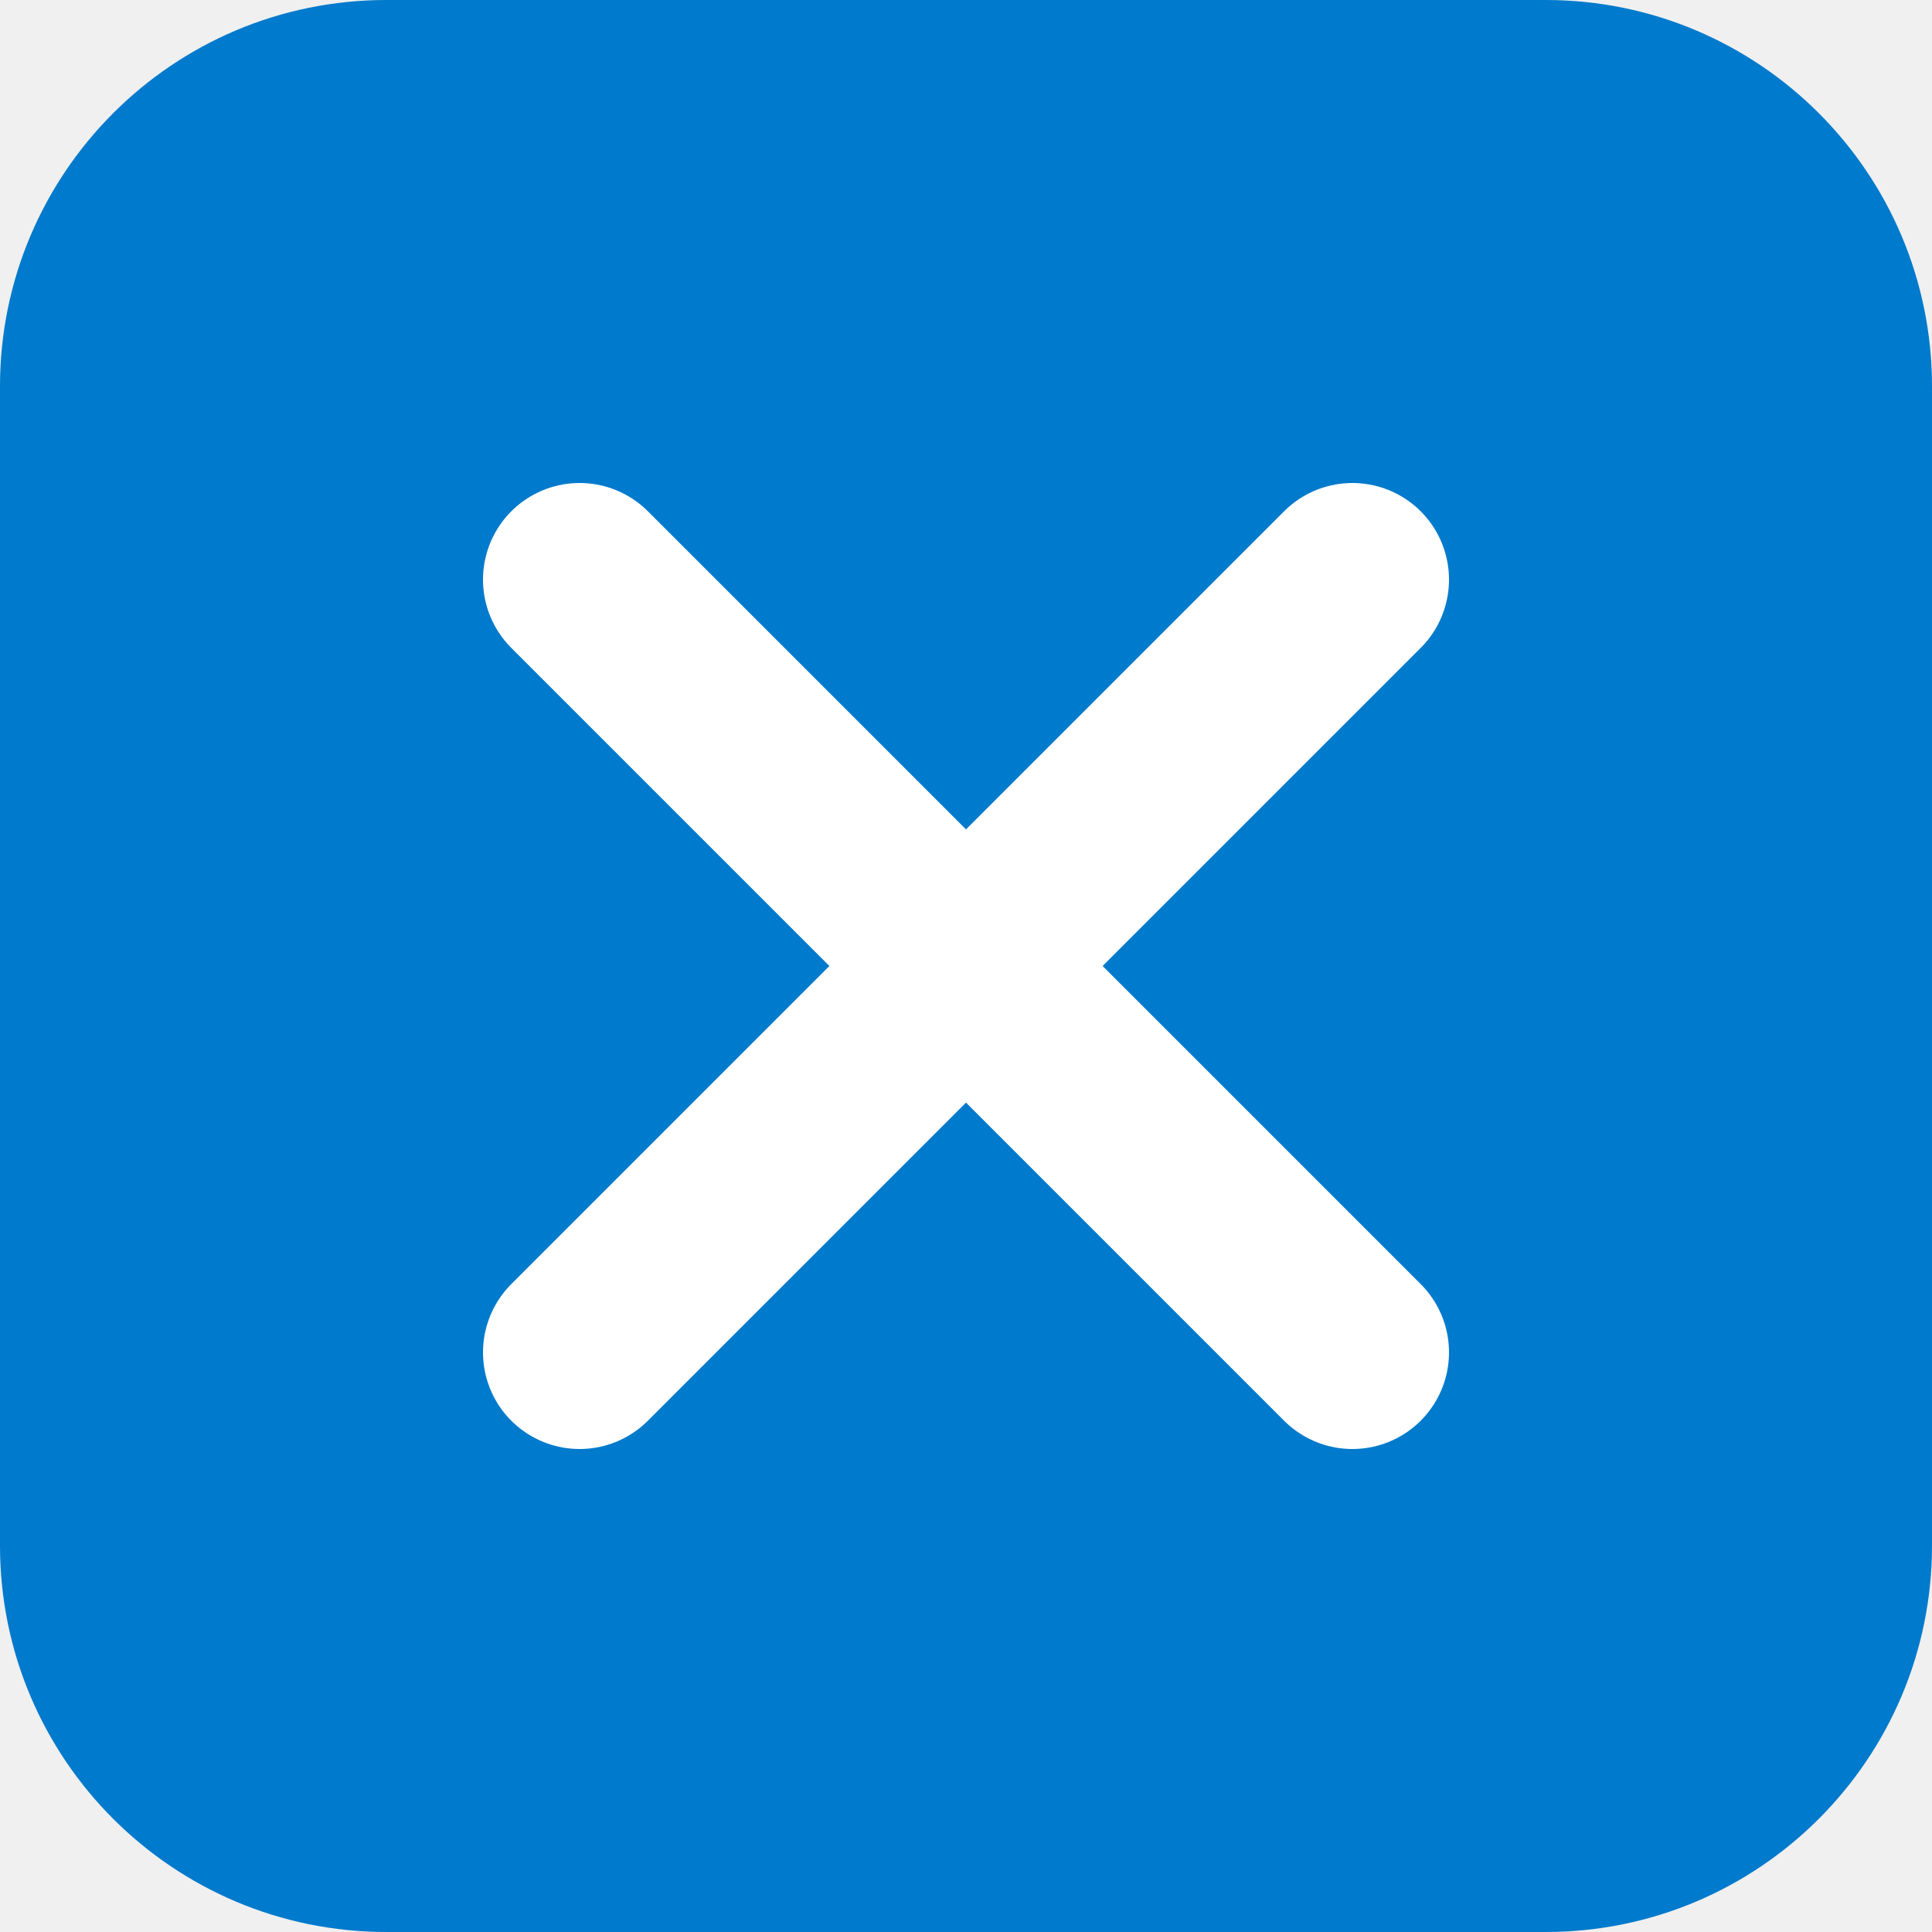
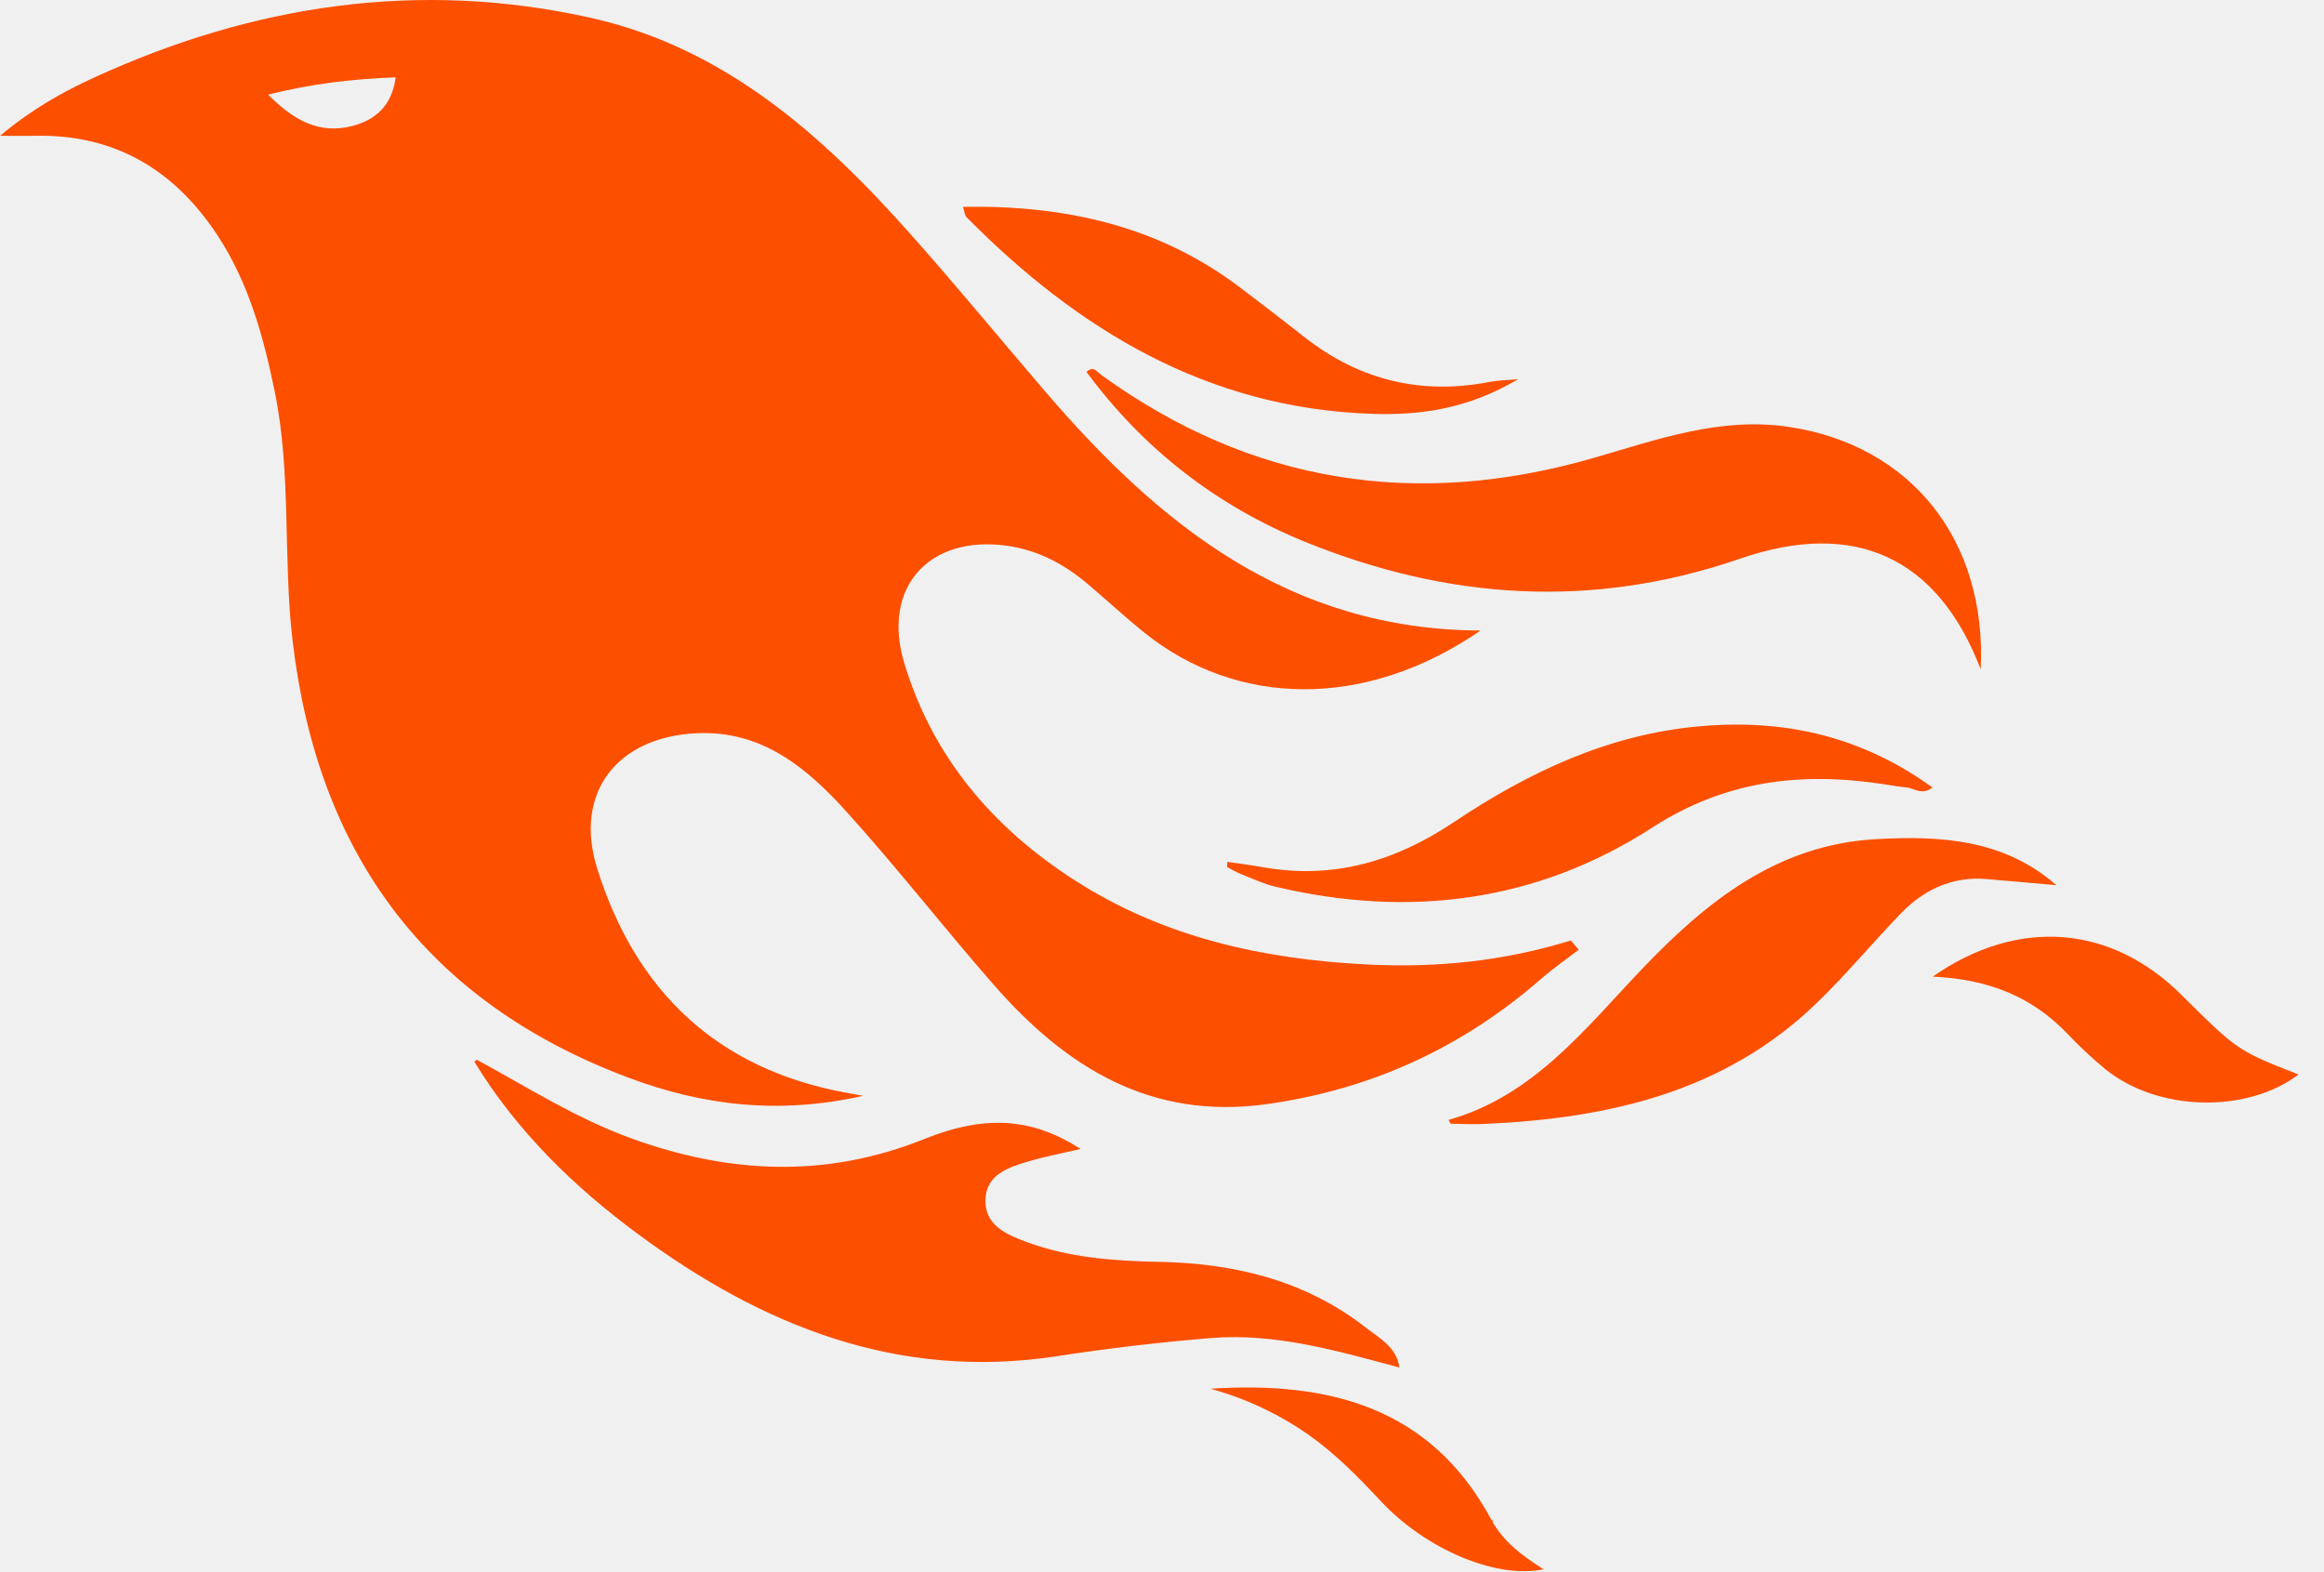
- <svg xmlns="http://www.w3.org/2000/svg" width="100" height="100" viewBox="0 0 100 100" fill="none">
-   <rect width="100" height="100" rx="20" fill="#007ACC" />
-   <path d="M30 30L70 70M70 30L30 70" stroke="white" stroke-width="10" stroke-linecap="round" />
+ <svg xmlns="http://www.w3.org/2000/svg" viewBox="0 0 71 48" fill="currentColor" aria-hidden="true">
+   <path d="m26.371 33.477-.552-.1c-3.92-.729-6.397-3.1-7.57-6.829-.733-2.324.597-4.035 3.035-4.148 1.995-.092 3.362 1.055 4.57 2.39 1.557 1.72 2.984 3.558 4.514 5.305 2.202 2.515 4.797 4.134 8.347 3.634 3.183-.448 5.958-1.725 8.371-3.828.363-.316.761-.592 1.144-.886l-.241-.284c-2.027.63-4.093.841-6.205.735-3.195-.16-6.24-.828-8.964-2.582-2.486-1.601-4.319-3.746-5.19-6.611-.704-2.315.736-3.934 3.135-3.6.948.133 1.746.56 2.463 1.165.583.493 1.143 1.015 1.738 1.493 2.8 2.25 6.712 2.375 10.265-.068-5.842-.026-9.817-3.24-13.308-7.313-1.366-1.594-2.7-3.216-4.095-4.785-2.698-3.036-5.692-5.71-9.79-6.623C12.8-.623 7.745.14 2.893 2.361 1.926 2.804.997 3.319 0 4.149c.494 0 .763.006 1.032 0 2.446-.064 4.28 1.023 5.602 3.024.962 1.457 1.415 3.104 1.761 4.798.513 2.515.247 5.078.544 7.605.761 6.494 4.08 11.026 10.26 13.346 2.267.852 4.591 1.135 7.172.555ZM10.751 3.852c-.976.246-1.756-.148-2.56-.962 1.377-.343 2.592-.476 3.897-.528-.107.848-.607 1.306-1.336 1.49Zm32.002 37.924c-.085-.626-.62-.901-1.04-1.228-1.857-1.446-4.03-1.958-6.333-2-1.375-.026-2.735-.128-4.031-.61-.595-.22-1.26-.505-1.244-1.272.015-.78.693-1 1.31-1.184.505-.15 1.026-.247 1.6-.382-1.46-.936-2.886-1.065-4.787-.3-2.993 1.202-5.943 1.06-8.926-.017-1.684-.608-3.179-1.563-4.735-2.408l-.077.057c1.29 2.115 3.034 3.817 5.004 5.271 3.793 2.8 7.936 4.471 12.784 3.73A66.714 66.714 0 0 1 37 40.877c1.98-.16 3.866.398 5.753.899Zm-9.14-30.345c-.105-.076-.206-.266-.42-.069 1.745 2.36 3.985 4.098 6.683 5.193 4.354 1.767 8.773 2.07 13.293.51 3.51-1.21 6.033-.028 7.343 3.38.19-3.955-2.137-6.837-5.843-7.401-2.084-.318-4.01.373-5.962.94-5.434 1.575-10.485.798-15.094-2.553Zm27.085 15.425c.708.059 1.416.123 2.124.185-1.6-1.405-3.55-1.517-5.523-1.404-3.003.17-5.167 1.903-7.14 3.972-1.739 1.824-3.31 3.87-5.903 4.604.043.078.054.117.066.117.35.005.699.021 1.047.005 3.768-.17 7.317-.965 10.14-3.7.89-.86 1.685-1.817 2.544-2.71.716-.746 1.584-1.159 2.645-1.07Zm-8.753-4.67c-2.812.246-5.254 1.409-7.548 2.943-1.766 1.18-3.654 1.738-5.776 1.37-.374-.066-.75-.114-1.124-.17l-.013.156c.135.07.265.151.405.207.354.14.702.308 1.07.395 4.083.971 7.992.474 11.516-1.803 2.221-1.435 4.521-1.707 7.013-1.336.252.038.503.083.756.107.234.022.479.255.795.003-2.179-1.574-4.526-2.096-7.094-1.872Zm-10.049-9.544c1.475.051 2.943-.142 4.486-1.059-.452.04-.643.04-.827.076-2.126.424-4.033-.04-5.733-1.383-.623-.493-1.257-.974-1.889-1.457-2.503-1.914-5.374-2.555-8.514-2.5.05.154.054.26.108.315 3.417 3.455 7.371 5.836 12.369 6.008Zm24.727 17.731c-2.114-2.097-4.952-2.367-7.578-.537 1.738.078 3.043.632 4.101 1.728a13 13 0 0 0 1.182 1.106c1.6 1.29 4.311 1.352 5.896.155-1.861-.726-1.861-.726-3.601-2.452Zm-21.058 16.06c-1.858-3.46-4.981-4.24-8.59-4.008a9.667 9.667 0 0 1 2.977 1.39c.84.586 1.547 1.311 2.243 2.055 1.38 1.473 3.534 2.376 4.962 2.07-.656-.412-1.238-.848-1.592-1.507Zl-.006.006-.036-.004.021.018.012.053Za.127.127 0 0 0 .015.043c.005.008.038 0 .058-.002Zl-.008.01.005.026.024.014Z" fill="#FD4F00" />
</svg>
